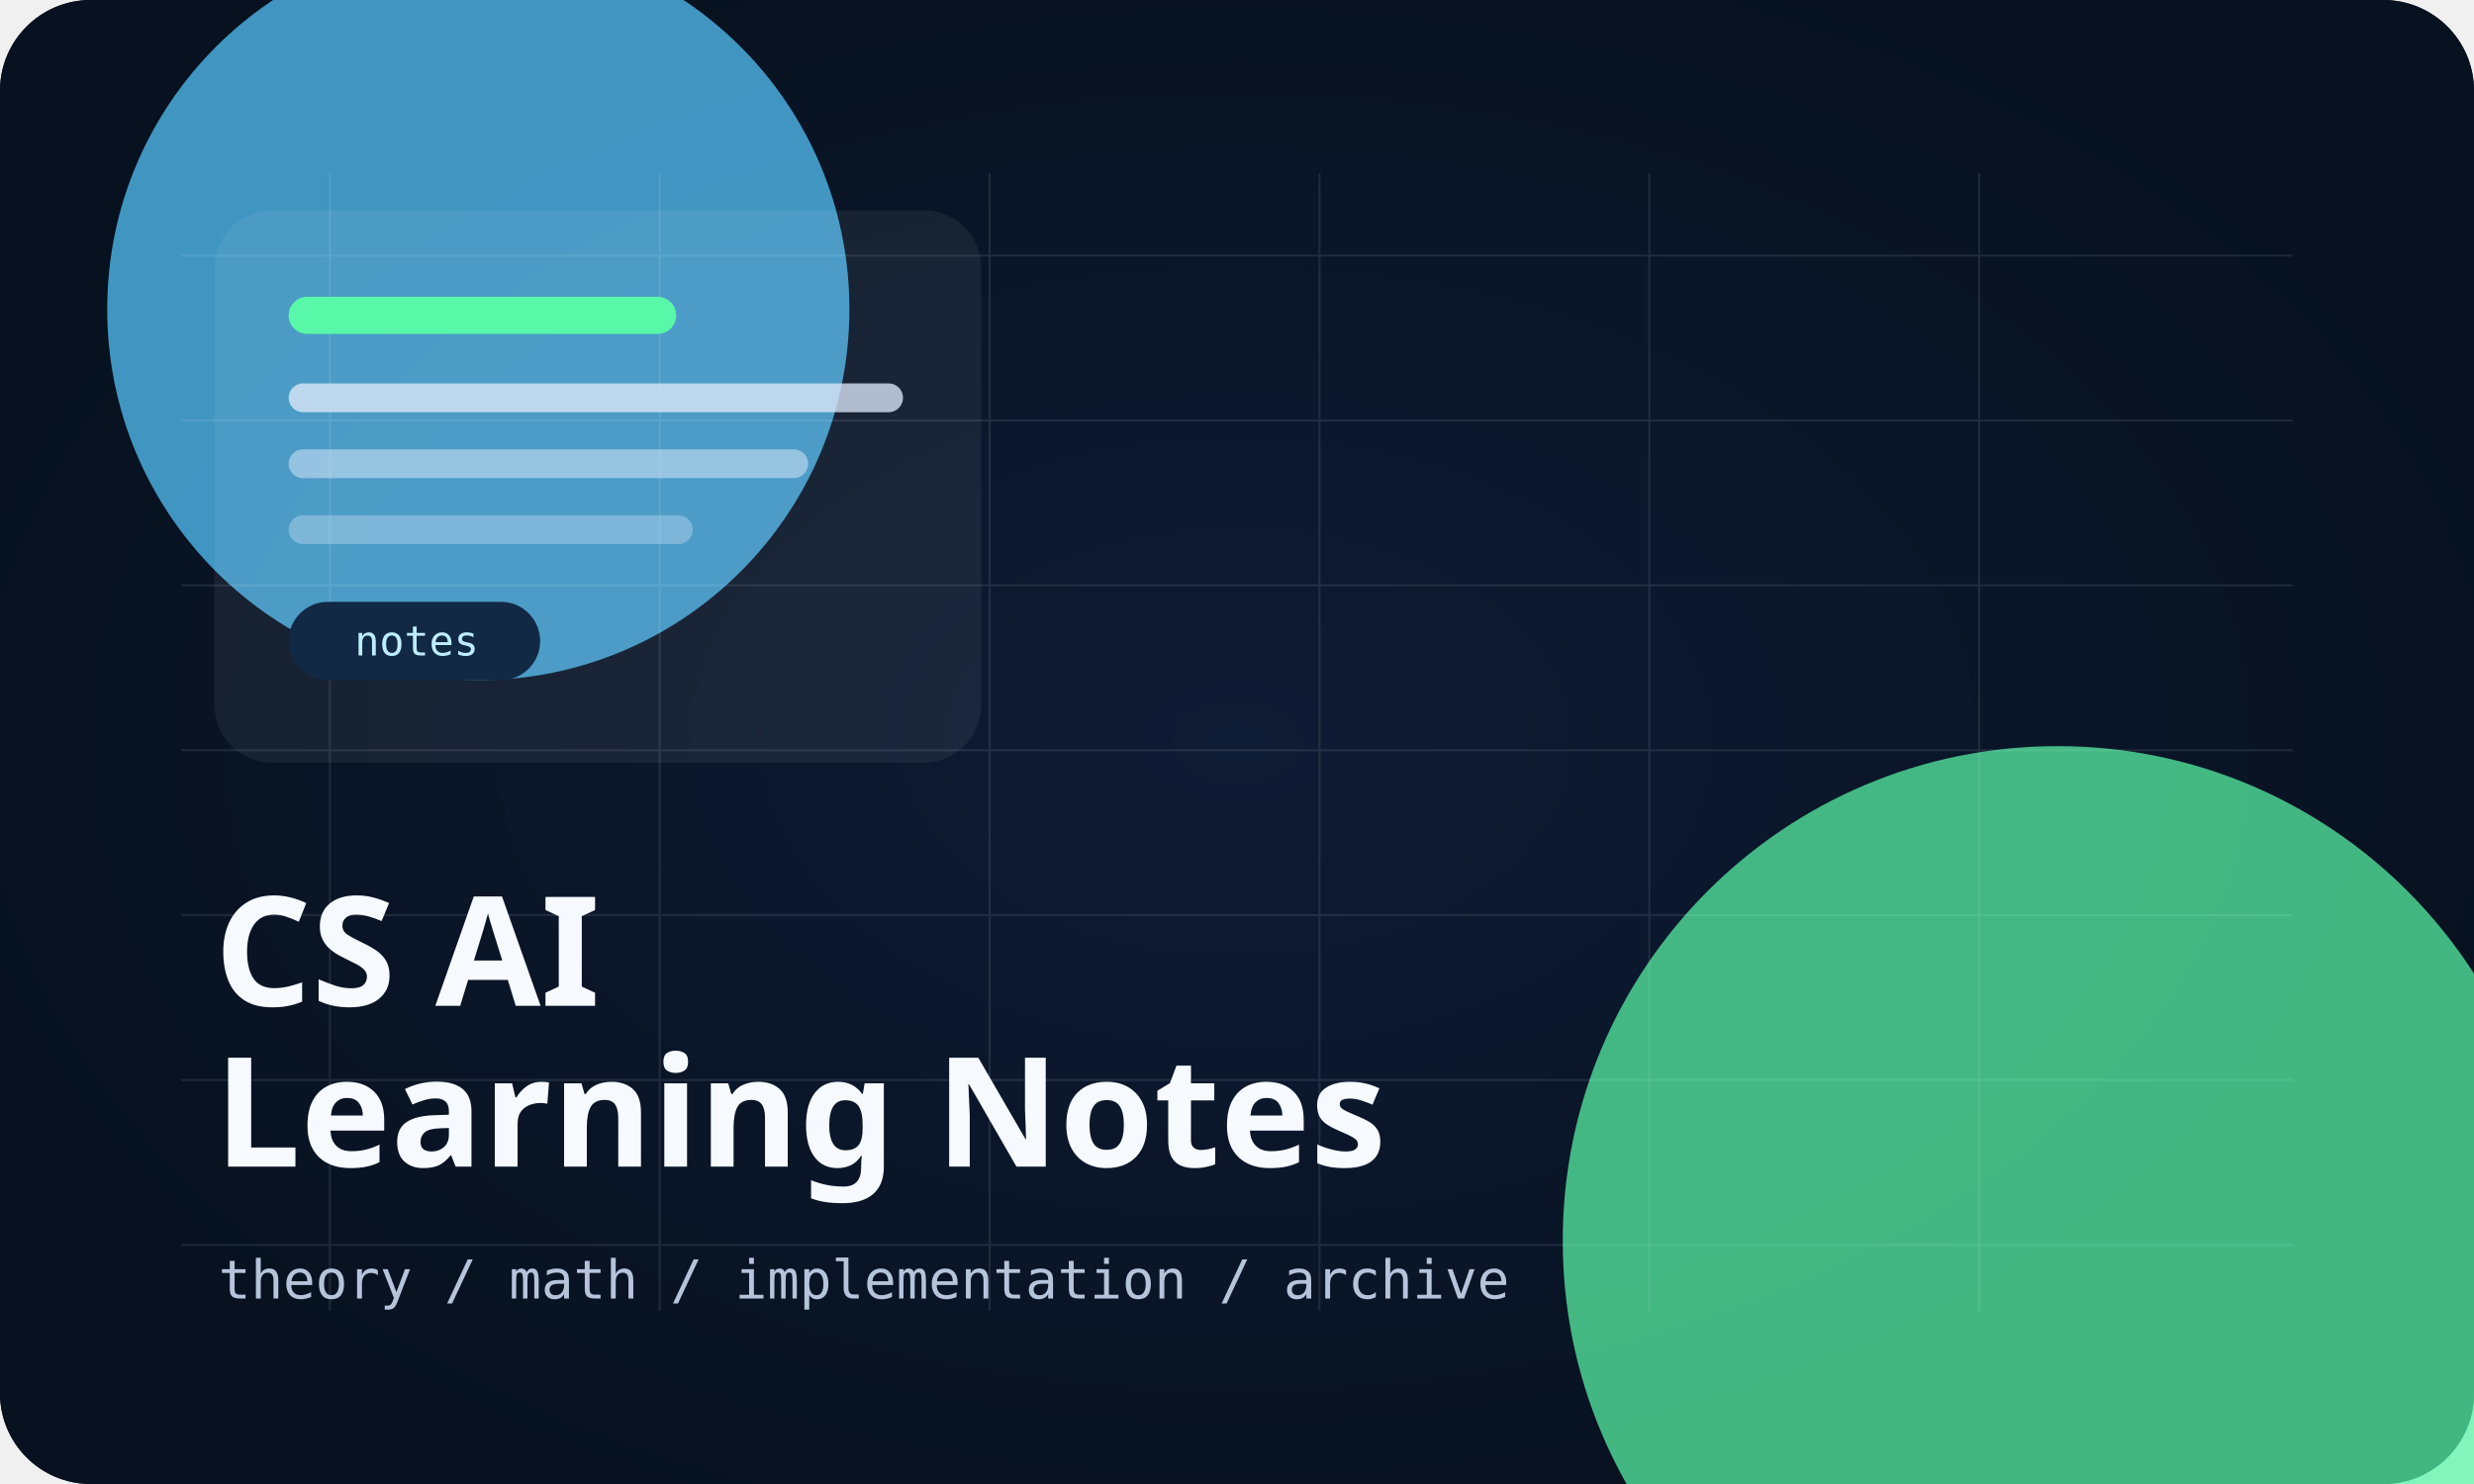
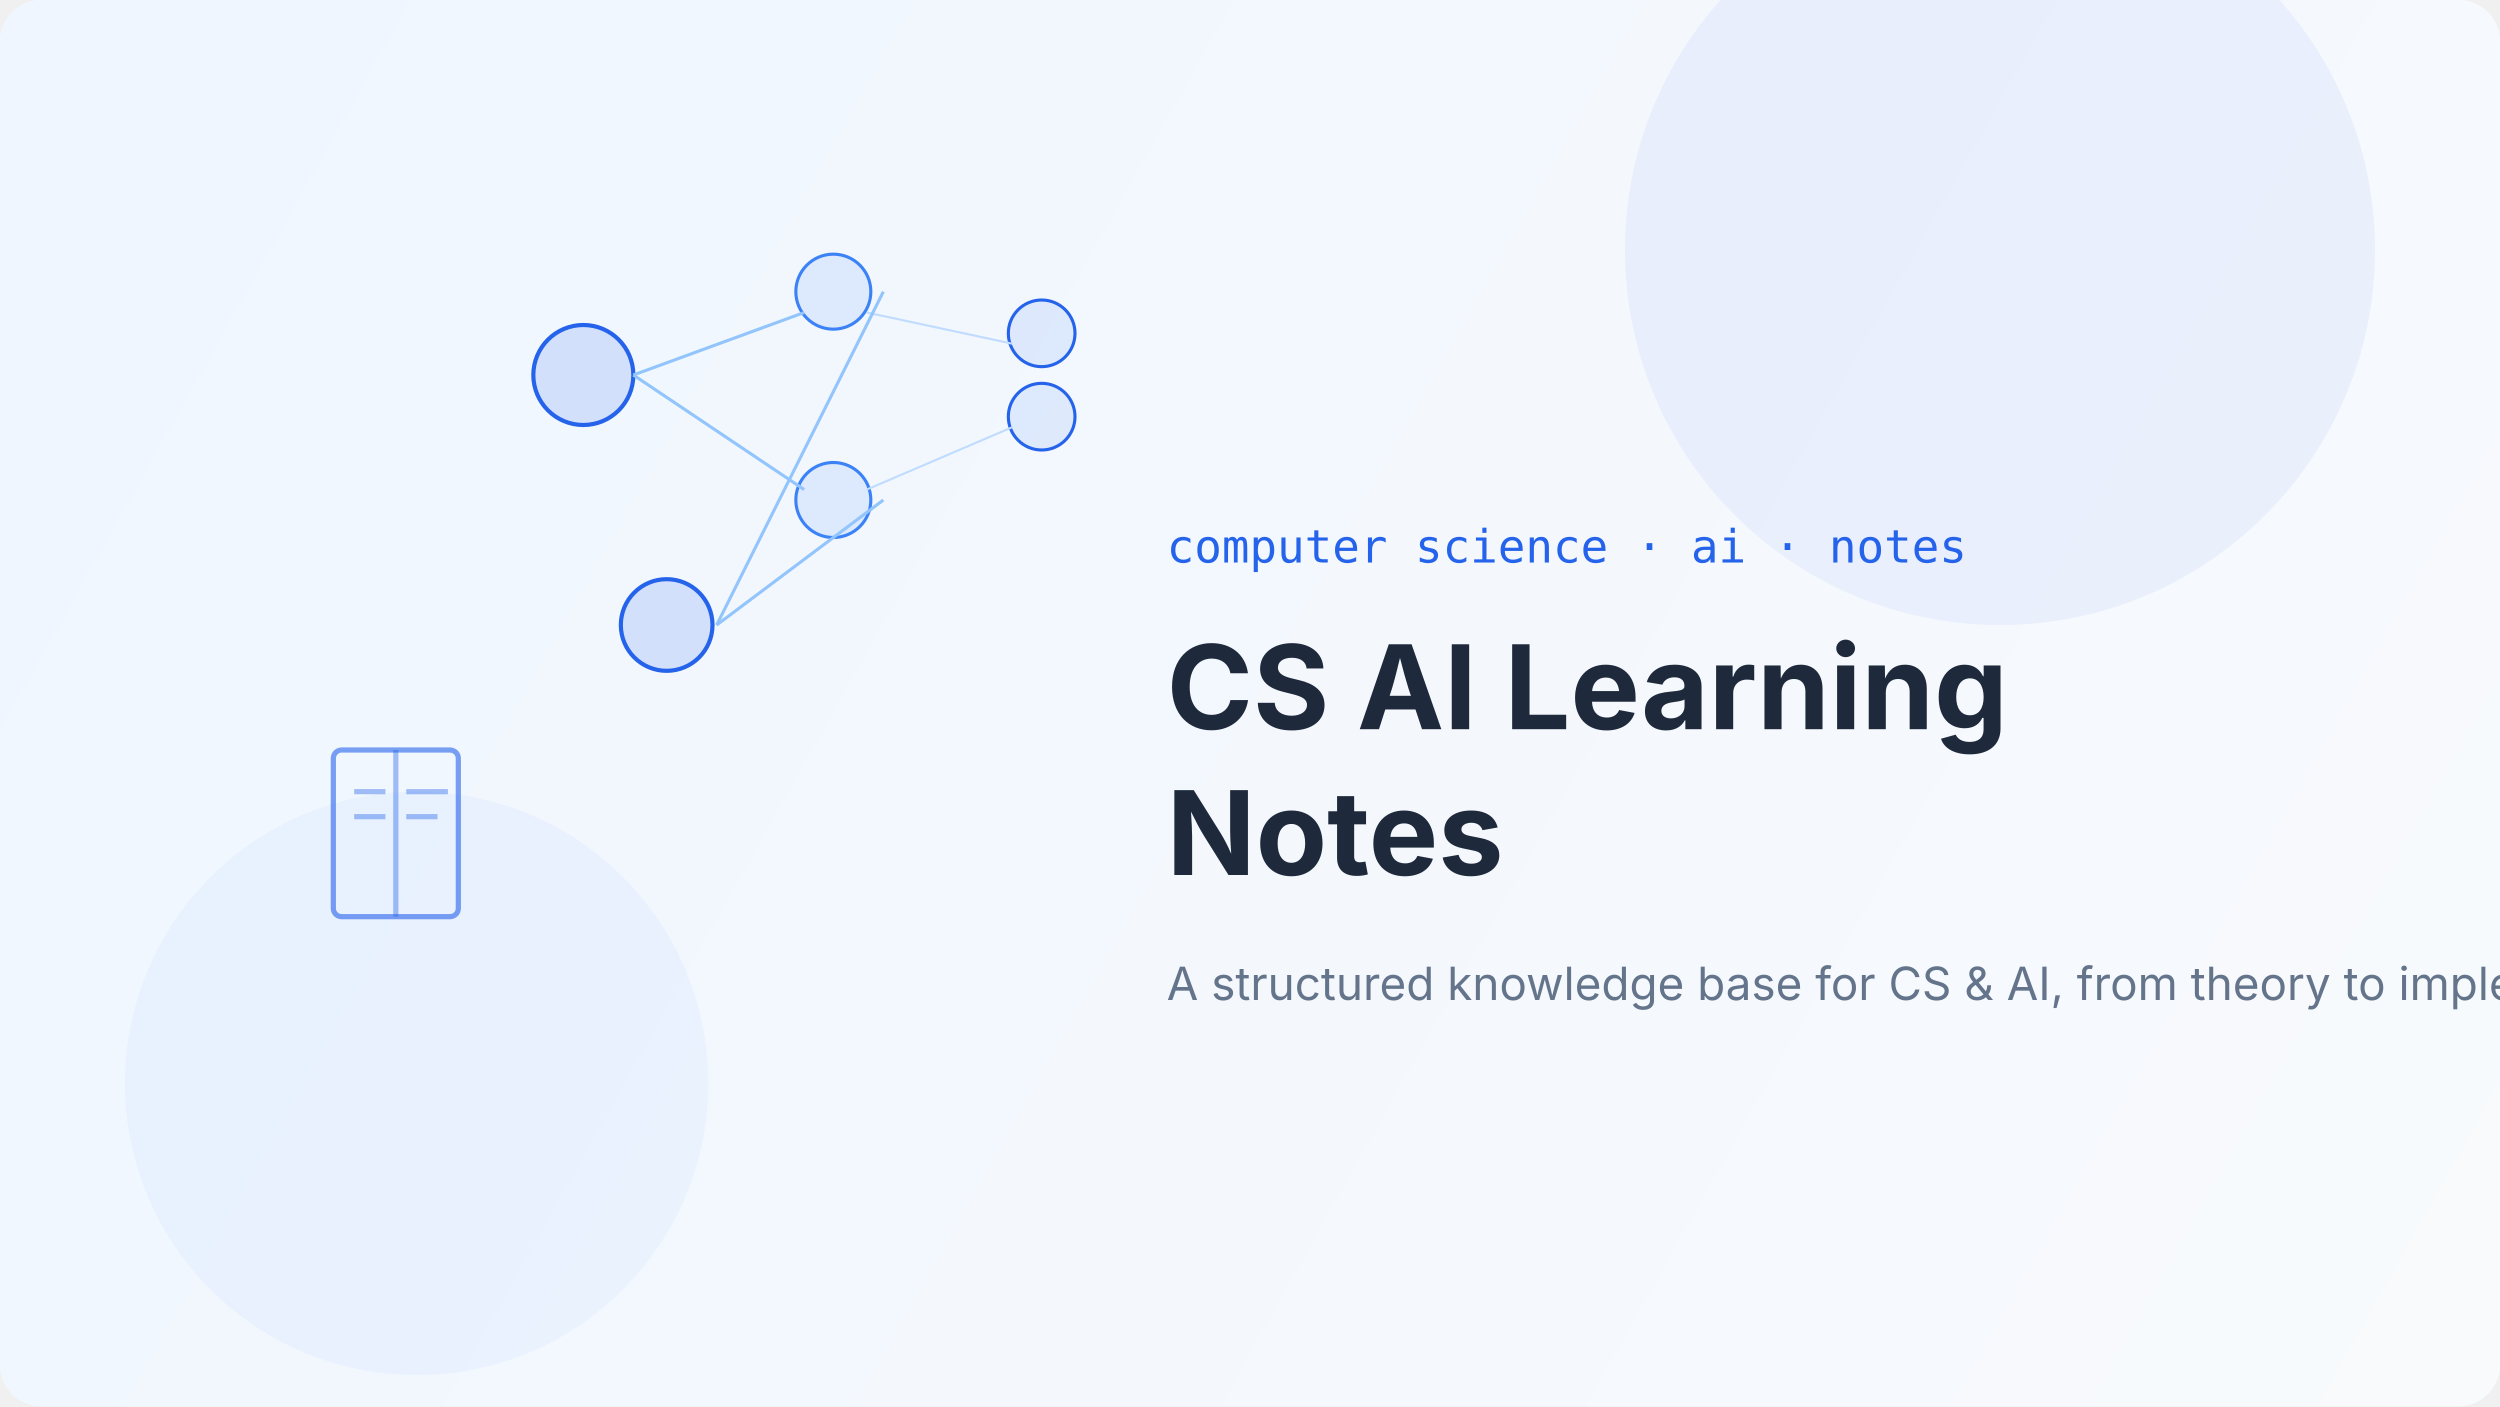
- <svg xmlns="http://www.w3.org/2000/svg" width="1200" height="720" viewBox="0 0 1200 720" fill="none">
-   <rect width="1200" height="720" rx="44" fill="#0A1222" />
-   <rect width="1200" height="720" rx="44" fill="url(#bg)" />
-   <g opacity="0.72">
-     <circle cx="232" cy="150" r="180" fill="#56C8FF" />
-     <circle cx="998" cy="602" r="240" fill="#59F7A8" />
+ <svg xmlns="http://www.w3.org/2000/svg" width="1200" height="675" viewBox="0 0 1200 675" fill="none">
+   <rect width="1200" height="675" rx="20" fill="#f8fafc" />
+   <rect width="1200" height="675" rx="20" fill="url(#bg)" />
+   <circle cx="960" cy="120" r="180" fill="#2563eb" fill-opacity="0.06" />
+   <circle cx="200" cy="520" r="140" fill="#3b82f6" fill-opacity="0.05" />
+   <circle cx="280" cy="180" r="24" fill="#2563eb" fill-opacity="0.15" stroke="#2563eb" stroke-width="2" />
+   <circle cx="400" cy="140" r="18" fill="#3b82f6" fill-opacity="0.12" stroke="#3b82f6" stroke-width="1.5" />
+   <circle cx="400" cy="240" r="18" fill="#3b82f6" fill-opacity="0.12" stroke="#3b82f6" stroke-width="1.5" />
+   <circle cx="500" cy="160" r="16" fill="#2563eb" fill-opacity="0.1" stroke="#2563eb" stroke-width="1.5" />
+   <circle cx="500" cy="200" r="16" fill="#2563eb" fill-opacity="0.1" stroke="#2563eb" stroke-width="1.5" />
+   <circle cx="320" cy="300" r="22" fill="#2563eb" fill-opacity="0.15" stroke="#2563eb" stroke-width="2" />
+   <line x1="304" y1="180" x2="386" y2="150" stroke="#93c5fd" stroke-width="1.5" />
+   <line x1="304" y1="180" x2="386" y2="235" stroke="#93c5fd" stroke-width="1.5" />
+   <line x1="416" y1="150" x2="486" y2="165" stroke="#bfdbfe" stroke-width="1" />
+   <line x1="416" y1="235" x2="486" y2="205" stroke="#bfdbfe" stroke-width="1" />
+   <line x1="344" y1="300" x2="424" y2="240" stroke="#93c5fd" stroke-width="1.5" />
+   <line x1="344" y1="300" x2="424" y2="140" stroke="#93c5fd" stroke-width="1.5" />
+   <g transform="translate(160, 360)" stroke="#2563eb" stroke-width="2.5" fill="none">
+     <rect x="0" y="0" width="60" height="80" rx="4" stroke-opacity="0.6" />
+     <line x1="30" y1="0" x2="30" y2="80" stroke-opacity="0.4" />
+     <line x1="10" y1="20" x2="25" y2="20" stroke-opacity="0.4" />
+     <line x1="10" y1="32" x2="25" y2="32" stroke-opacity="0.4" />
+     <line x1="35" y1="20" x2="55" y2="20" stroke-opacity="0.4" />
+     <line x1="35" y1="32" x2="50" y2="32" stroke-opacity="0.4" />
  </g>
-   <g opacity="0.1" stroke="#EAF7FF">
-     <path d="M88 124H1112" />
-     <path d="M88 204H1112" />
-     <path d="M88 284H1112" />
-     <path d="M88 364H1112" />
-     <path d="M88 444H1112" />
-     <path d="M88 524H1112" />
-     <path d="M88 604H1112" />
-     <path d="M160 84V636" />
-     <path d="M320 84V636" />
-     <path d="M480 84V636" />
-     <path d="M640 84V636" />
-     <path d="M800 84V636" />
-     <path d="M960 84V636" />
-   </g>
-   <rect x="104" y="102" width="372" height="268" rx="28" fill="#FFFFFF" fill-opacity="0.06" />
-   <rect x="140" y="144" width="188" height="18" rx="9" fill="#59F7A8" />
-   <rect x="140" y="186" width="298" height="14" rx="7" fill="#DCE8FA" fill-opacity="0.78" />
-   <rect x="140" y="218" width="252" height="14" rx="7" fill="#DCE8FA" fill-opacity="0.52" />
-   <rect x="140" y="250" width="196" height="14" rx="7" fill="#DCE8FA" fill-opacity="0.34" />
-   <rect x="140" y="292" width="122" height="38" rx="19" fill="#112945" />
-   <text x="172" y="318" fill="#BDEDFE" font-family="'IBM Plex Mono', monospace" font-size="20">notes</text>
-   <text x="104" y="488" fill="#F6FAFF" font-family="'Manrope', sans-serif" font-size="74" font-weight="800">CS AI</text>
-   <text x="104" y="566" fill="#F6FAFF" font-family="'Manrope', sans-serif" font-size="74" font-weight="800">Learning Notes</text>
-   <text x="106" y="630" fill="#B5C4DA" font-family="'IBM Plex Mono', monospace" font-size="26">theory / math / implementation / archive</text>
+   <text x="560" y="270" fill="#2563eb" font-family="'JetBrains Mono', monospace" font-size="22" font-weight="500">computer science · ai · notes</text>
+   <text x="560" y="350" fill="#1e293b" font-family="'Inter', sans-serif" font-size="56" font-weight="700">CS AI Learning</text>
+   <text x="560" y="420" fill="#1e293b" font-family="'Inter', sans-serif" font-size="56" font-weight="700">Notes</text>
+   <text x="560" y="480" fill="#64748b" font-family="'Inter', sans-serif" font-size="22">A structured knowledge base for CS &amp; AI, from theory to implementation</text>
  <defs>
-     <radialGradient id="bg" cx="0" cy="0" r="1" gradientUnits="userSpaceOnUse" gradientTransform="translate(600 360) rotate(90) scale(420 650)">
-       <stop stop-color="#0E1B34" />
-       <stop offset="1" stop-color="#07111F" />
-     </radialGradient>
+     <linearGradient id="bg" x1="0" y1="0" x2="1200" y2="675" gradientUnits="userSpaceOnUse">
+       <stop stop-color="#eff6ff" />
+       <stop offset="1" stop-color="#f8fafc" />
+     </linearGradient>
  </defs>
</svg>
